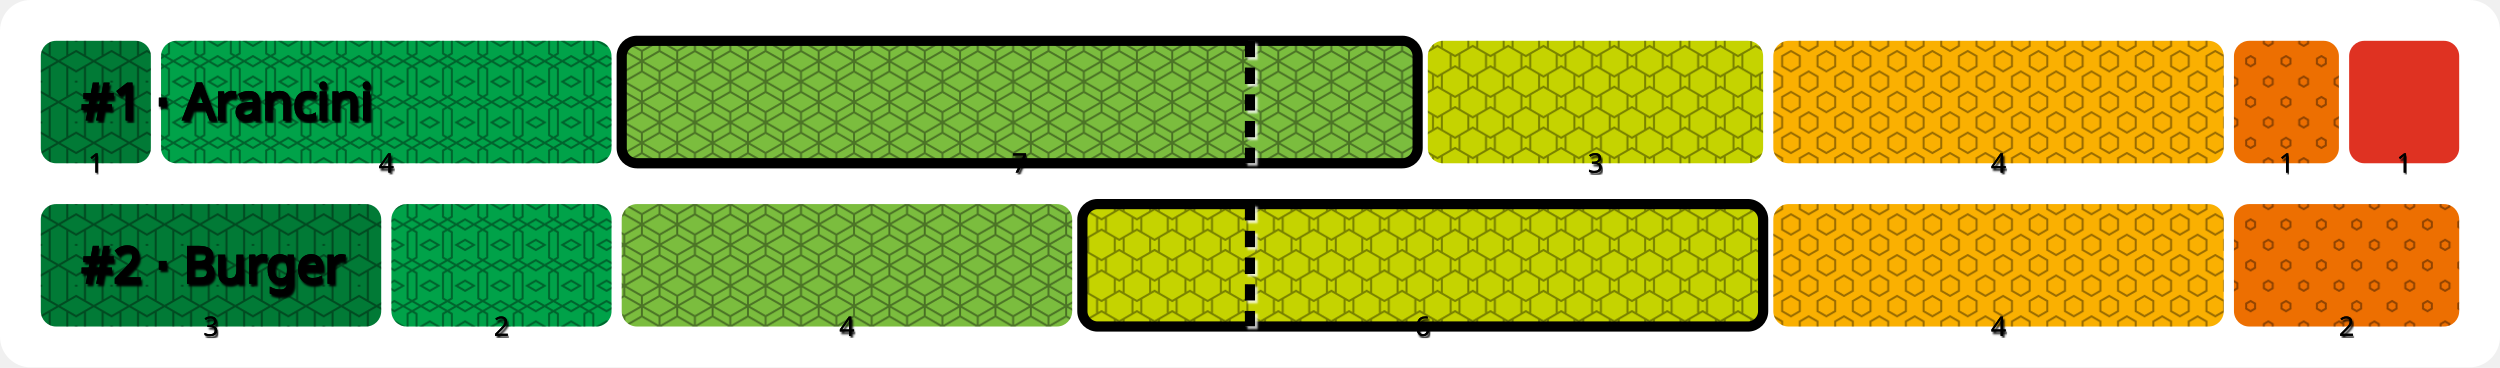
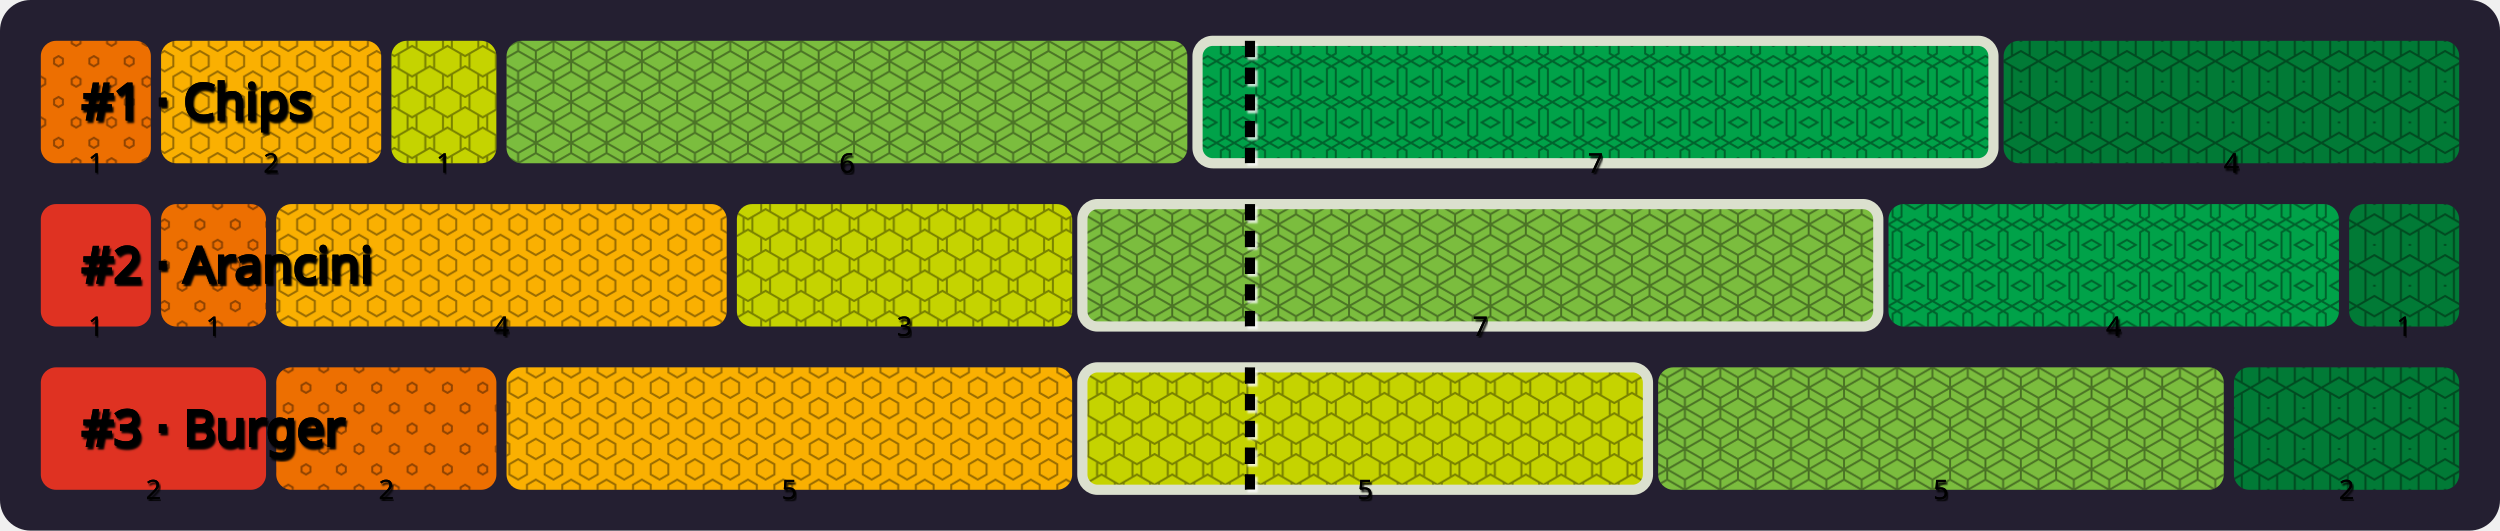
- <svg xmlns="http://www.w3.org/2000/svg" width="980.00" height="144.00" viewBox="-16.00 -16.00 980.00 144.00">
+ <svg xmlns="http://www.w3.org/2000/svg" width="980.00" height="208.00" viewBox="-16.00 -16.00 980.00 208.00">
  <defs>
    <clipPath id="clipProposal0">
      <rect x="0.00" y="0.00" width="948.00" height="48.00" />
    </clipPath>
    <clipPath id="clipProposal1">
      <rect x="0.00" y="64.00" width="948.00" height="48.00" />
+     </clipPath>
+     <clipPath id="clipProposal2">
+       <rect x="0.00" y="128.00" width="948.00" height="48.00" />
    </clipPath>
    <pattern id="merit_pattern_nothing" x="0.00" y="0.00" width="1000.00" height="1000.00" patternUnits="userSpaceOnUse">
</pattern>
    <pattern id="merit_pattern_hexagons_1" x="0.00" y="0.00" width="13.86" height="16.00" patternUnits="userSpaceOnUse">
      <path d="M6.93 6.00 L5.20 7.00 L5.20 9.00 L6.93 10.00 L8.66 9.00 L8.66 7.00 ZM13.86 -2.00 L12.12 -1.00 L12.12 1.00 L13.86 2.00 L15.59 1.00 L15.59 -1.00 ZM0.00 -2.00 L-1.73 -1.00 L-1.73 1.00 L0.00 2.00 L1.73 1.00 L1.73 -1.00 ZM13.86 14.00 L12.12 15.00 L12.12 17.00 L13.86 18.00 L15.59 17.00 L15.59 15.00 ZM0.00 14.00 L-1.73 15.00 L-1.73 17.00 L0.00 18.00 L1.73 17.00 L1.73 15.00 Z" stroke="#000000" stroke-opacity="0.380" stroke-width="0.8" fill="none" />
    </pattern>
    <pattern id="merit_pattern_hexagons_2" x="0.00" y="0.00" width="13.86" height="16.00" patternUnits="userSpaceOnUse">
      <path d="M6.93 4.00 L3.46 6.00 L3.46 10.00 L6.93 12.00 L10.39 10.00 L10.39 6.00 ZM13.86 -4.00 L10.39 -2.00 L10.39 2.00 L13.86 4.00 L17.32 2.00 L17.32 -2.00 ZM0.00 -4.00 L-3.46 -2.00 L-3.46 2.00 L0.00 4.00 L3.46 2.00 L3.46 -2.00 ZM13.86 12.00 L10.39 14.00 L10.39 18.00 L13.86 20.00 L17.32 18.00 L17.32 14.00 ZM0.00 12.00 L-3.46 14.00 L-3.46 18.00 L0.00 20.00 L3.46 18.00 L3.46 14.00 Z" stroke="#000000" stroke-opacity="0.380" stroke-width="0.8" fill="none" />
    </pattern>
    <pattern id="merit_pattern_hexagons_3" x="0.00" y="0.00" width="13.86" height="16.00" patternUnits="userSpaceOnUse">
      <path d="M6.93 2.00 L1.73 5.00 L1.73 11.00 L6.93 14.00 L12.12 11.00 L12.12 5.00 ZM13.86 -6.00 L8.66 -3.00 L8.66 3.00 L13.86 6.00 L19.05 3.00 L19.05 -3.00 ZM0.00 -6.00 L-5.20 -3.00 L-5.20 3.00 L0.00 6.00 L5.20 3.00 L5.20 -3.00 ZM13.86 10.00 L8.66 13.00 L8.66 19.00 L13.86 22.00 L19.05 19.00 L19.05 13.00 ZM0.00 10.00 L-5.20 13.00 L-5.20 19.00 L0.00 22.00 L5.20 19.00 L5.20 13.00 Z" stroke="#000000" stroke-opacity="0.380" stroke-width="0.8" fill="none" />
    </pattern>
    <pattern id="merit_pattern_hexagons_4" x="0.00" y="0.00" width="13.86" height="16.00" patternUnits="userSpaceOnUse">
      <path d="M6.93 0.00 L0.00 4.00 L0.00 12.00 L6.93 16.00 L13.86 12.00 L13.86 4.00 ZM13.86 -8.00 L6.93 -4.00 L6.93 4.00 L13.86 8.00 L20.78 4.00 L20.78 -4.00 ZM0.00 -8.00 L-6.93 -4.00 L-6.93 4.00 L0.00 8.00 L6.93 4.00 L6.93 -4.00 ZM13.86 8.00 L6.93 12.00 L6.93 20.00 L13.86 24.00 L20.78 20.00 L20.78 12.00 ZM0.00 8.00 L-6.93 12.00 L-6.93 20.00 L0.00 24.00 L6.93 20.00 L6.93 12.00 Z" stroke="#000000" stroke-opacity="0.380" stroke-width="0.8" fill="none" />
    </pattern>
    <pattern id="merit_pattern_hexagons_5" x="0.00" y="0.00" width="13.86" height="16.00" patternUnits="userSpaceOnUse">
      <path d="M6.93 -2.00 L-1.73 3.00 L-1.73 13.00 L6.93 18.00 L15.59 13.00 L15.59 3.00 ZM13.86 -10.00 L5.20 -5.00 L5.20 5.00 L13.86 10.00 L22.52 5.00 L22.52 -5.00 ZM0.00 -10.00 L-8.66 -5.00 L-8.66 5.00 L0.00 10.00 L8.66 5.00 L8.66 -5.00 ZM13.86 6.00 L5.20 11.00 L5.20 21.00 L13.86 26.00 L22.52 21.00 L22.52 11.00 ZM0.00 6.00 L-8.66 11.00 L-8.66 21.00 L0.00 26.00 L8.66 21.00 L8.66 11.00 Z" stroke="#000000" stroke-opacity="0.380" stroke-width="0.8" fill="none" />
    </pattern>
    <pattern id="merit_pattern_hexagons_6" x="0.00" y="0.00" width="13.86" height="16.00" patternUnits="userSpaceOnUse">
      <path d="M6.93 -4.00 L-3.46 2.00 L-3.46 14.00 L6.93 20.00 L17.32 14.00 L17.32 2.00 ZM13.86 -12.00 L3.46 -6.00 L3.46 6.00 L13.86 12.00 L24.25 6.00 L24.25 -6.00 ZM0.00 -12.00 L-10.39 -6.00 L-10.39 6.00 L0.00 12.00 L10.39 6.00 L10.39 -6.00 ZM13.86 4.00 L3.46 10.00 L3.46 22.00 L13.86 28.00 L24.25 22.00 L24.25 10.00 ZM0.00 4.00 L-10.39 10.00 L-10.39 22.00 L0.00 28.00 L10.39 22.00 L10.39 10.00 Z" stroke="#000000" stroke-opacity="0.380" stroke-width="0.8" fill="none" />
    </pattern>
    <filter id="merit_filter_clean_outline">
      <feMorphology in="SourceAlpha" result="DILATED" operator="dilate" radius="2 2" />
      <feFlood result="COLOR" flood-color="#ffffff" flood-opacity="1" />
      <feComposite in="COLOR" in2="DILATED" result="OUTLINE" operator="in" k1="0" k2="0" k3="0" k4="0" />
      <feDropShadow in="OUTLINE" result="SHADOWED_OUTLINE" dx="0.618" dy="1" stdDeviation="0.5" flood-color="#000000" flood-opacity="1.000" />
      <feMerge>
        <feMergeNode in="SHADOWED_OUTLINE" />
        <feMergeNode in="SourceGraphic" />
      </feMerge>
    </filter>
    <filter id="merit_filter_blurry_outline" filterUnits="userSpaceOnUse">
      <feDropShadow dx="-1" dy="-1" stdDeviation="0.5" flood-color="#ffffff" flood-opacity="0.784" />
      <feDropShadow dx="-1" dy="1" stdDeviation="0.5" flood-color="#ffffff" flood-opacity="0.784" />
      <feDropShadow dx="1" dy="-1" stdDeviation="0.5" flood-color="#ffffff" flood-opacity="0.784" />
      <feDropShadow dx="1" dy="1" stdDeviation="0.5" flood-color="#ffffff" flood-opacity="0.784" />
    </filter>
  </defs>
-   <rect x="-16.00" y="-16.00" width="980.00" height="144.00" rx="12.00" ry="12.00" fill="#ffffff" fill-opacity="1.000" />
-   <rect x="0.00" y="0.00" width="43.14" height="48.00" rx="6.00" ry="6.00" fill="#017a36" fill-opacity="1.000" />
-   <rect x="0.00" y="0.00" width="43.14" height="48.00" rx="6.00" ry="6.00" fill="url(#merit_pattern_hexagons_6)" />
-   <rect x="47.14" y="0.00" width="176.57" height="48.00" rx="6.00" ry="6.00" fill="#00a249" fill-opacity="1.000" />
-   <rect x="47.14" y="0.00" width="176.57" height="48.00" rx="6.00" ry="6.00" fill="url(#merit_pattern_hexagons_5)" />
-   <rect x="227.71" y="0.00" width="312.00" height="48.00" rx="6.00" ry="6.00" fill="#7bbd3e" fill-opacity="1.000" />
-   <rect x="227.71" y="0.00" width="312.00" height="48.00" rx="6.00" ry="6.00" fill="url(#merit_pattern_hexagons_4)" />
-   <rect x="227.71" y="0.00" width="312.00" height="48.00" rx="6.00" ry="6.00" stroke="#000000" stroke-opacity="1.000" stroke-width=" 4" fill="none" />
-   <rect x="543.71" y="0.00" width="131.43" height="48.00" rx="6.00" ry="6.00" fill="#c5d300" fill-opacity="1.000" />
-   <rect x="543.71" y="0.00" width="131.43" height="48.00" rx="6.00" ry="6.00" fill="url(#merit_pattern_hexagons_3)" />
-   <rect x="679.14" y="0.00" width="176.57" height="48.00" rx="6.00" ry="6.00" fill="#fab001" fill-opacity="1.000" />
-   <rect x="679.14" y="0.00" width="176.57" height="48.00" rx="6.00" ry="6.00" fill="url(#merit_pattern_hexagons_2)" />
-   <rect x="859.71" y="0.00" width="41.14" height="48.00" rx="6.00" ry="6.00" fill="#ed6f01" fill-opacity="1.000" />
-   <rect x="859.71" y="0.00" width="41.14" height="48.00" rx="6.00" ry="6.00" fill="url(#merit_pattern_hexagons_1)" />
-   <rect x="904.86" y="0.00" width="43.14" height="48.00" rx="6.00" ry="6.00" fill="#df3222" fill-opacity="1.000" />
-   <rect x="904.86" y="0.00" width="43.14" height="48.00" rx="6.00" ry="6.00" fill="url(#merit_pattern_nothing)" />
+   <rect x="-16.00" y="-16.00" width="980.00" height="208.00" rx="12.00" ry="12.00" fill="#241f31" fill-opacity="1.000" />
+   <rect x="0.00" y="0.00" width="43.14" height="48.00" rx="6.00" ry="6.00" fill="#ed6f01" fill-opacity="1.000" />
+   <rect x="0.00" y="0.00" width="43.14" height="48.00" rx="6.00" ry="6.00" fill="url(#merit_pattern_hexagons_1)" />
+   <rect x="47.14" y="0.00" width="86.29" height="48.00" rx="6.00" ry="6.00" fill="#fab001" fill-opacity="1.000" />
+   <rect x="47.14" y="0.00" width="86.29" height="48.00" rx="6.00" ry="6.00" fill="url(#merit_pattern_hexagons_2)" />
+   <rect x="137.43" y="0.00" width="41.14" height="48.00" rx="6.00" ry="6.00" fill="#c5d300" fill-opacity="1.000" />
+   <rect x="137.43" y="0.00" width="41.14" height="48.00" rx="6.00" ry="6.00" fill="url(#merit_pattern_hexagons_3)" />
+   <rect x="182.57" y="0.00" width="266.86" height="48.00" rx="6.00" ry="6.00" fill="#7bbd3e" fill-opacity="1.000" />
+   <rect x="182.57" y="0.00" width="266.86" height="48.00" rx="6.00" ry="6.00" fill="url(#merit_pattern_hexagons_4)" />
+   <rect x="453.43" y="0.00" width="312.00" height="48.00" rx="6.00" ry="6.00" fill="#00a249" fill-opacity="1.000" />
+   <rect x="453.43" y="0.00" width="312.00" height="48.00" rx="6.00" ry="6.00" fill="url(#merit_pattern_hexagons_5)" />
+   <rect x="453.43" y="0.00" width="312.00" height="48.00" rx="6.00" ry="6.00" stroke="#dbe0ce" stroke-opacity="1.000" stroke-width=" 4" fill="none" />
+   <rect x="769.43" y="0.00" width="178.57" height="48.00" rx="6.00" ry="6.00" fill="#017a36" fill-opacity="1.000" />
+   <rect x="769.43" y="0.00" width="178.57" height="48.00" rx="6.00" ry="6.00" fill="url(#merit_pattern_hexagons_6)" />
  <line x1="474.00" y1="0.00" x2="474.00" y2="48.00" stroke="#010101" stroke-width="4" stroke-dasharray="6.472 4" filter="url(#merit_filter_blurry_outline)" />
-   <text x="16.00" y="24.00" style="clip-path: url(#clipProposal0)" stroke="#000000" stroke-opacity="1.000" fill="#000000" fill-opacity="1.000" font-size="1.618em" font-family="Noto Sans, Arial, Helvetica, sans-serif" dominant-baseline="middle" filter="url(#merit_filter_clean_outline)">#1 ⋅ Arancini</text>
+   <text x="16.00" y="24.00" style="clip-path: url(#clipProposal0)" stroke="#000000" stroke-opacity="1.000" fill="#000000" fill-opacity="1.000" font-size="1.618em" font-family="Noto Sans, Arial, Helvetica, sans-serif" dominant-baseline="middle" filter="url(#merit_filter_clean_outline)">#1 ⋅ Chips</text>
  <text x="21.57" y="48.00" fill="#000000" fill-opacity="1.000" stroke="none" font-size="0.88em" font-family="Noto Sans, Arial, Helvetica, sans-serif" text-anchor="middle" dominant-baseline="middle" filter="url(#merit_filter_clean_outline)">1</text>
-   <text x="135.43" y="48.00" fill="#000000" fill-opacity="1.000" stroke="none" font-size="0.88em" font-family="Noto Sans, Arial, Helvetica, sans-serif" text-anchor="middle" dominant-baseline="middle" filter="url(#merit_filter_clean_outline)">4</text>
-   <text x="383.71" y="48.00" fill="#000000" fill-opacity="1.000" stroke="none" font-size="0.88em" font-family="Noto Sans, Arial, Helvetica, sans-serif" text-anchor="middle" dominant-baseline="middle" filter="url(#merit_filter_clean_outline)">7</text>
-   <text x="609.43" y="48.00" fill="#000000" fill-opacity="1.000" stroke="none" font-size="0.88em" font-family="Noto Sans, Arial, Helvetica, sans-serif" text-anchor="middle" dominant-baseline="middle" filter="url(#merit_filter_clean_outline)">3</text>
-   <text x="767.43" y="48.00" fill="#000000" fill-opacity="1.000" stroke="none" font-size="0.88em" font-family="Noto Sans, Arial, Helvetica, sans-serif" text-anchor="middle" dominant-baseline="middle" filter="url(#merit_filter_clean_outline)">4</text>
-   <text x="880.29" y="48.00" fill="#000000" fill-opacity="1.000" stroke="none" font-size="0.88em" font-family="Noto Sans, Arial, Helvetica, sans-serif" text-anchor="middle" dominant-baseline="middle" filter="url(#merit_filter_clean_outline)">1</text>
-   <text x="926.43" y="48.00" fill="#000000" fill-opacity="1.000" stroke="none" font-size="0.88em" font-family="Noto Sans, Arial, Helvetica, sans-serif" text-anchor="middle" dominant-baseline="middle" filter="url(#merit_filter_clean_outline)">1</text>
-   <rect x="0.00" y="64.00" width="133.43" height="48.00" rx="6.00" ry="6.00" fill="#017a36" fill-opacity="1.000" />
-   <rect x="0.00" y="64.00" width="133.43" height="48.00" rx="6.00" ry="6.00" fill="url(#merit_pattern_hexagons_6)" />
-   <rect x="137.43" y="64.00" width="86.29" height="48.00" rx="6.00" ry="6.00" fill="#00a249" fill-opacity="1.000" />
-   <rect x="137.43" y="64.00" width="86.29" height="48.00" rx="6.00" ry="6.00" fill="url(#merit_pattern_hexagons_5)" />
-   <rect x="227.71" y="64.00" width="176.57" height="48.00" rx="6.00" ry="6.00" fill="#7bbd3e" fill-opacity="1.000" />
-   <rect x="227.71" y="64.00" width="176.57" height="48.00" rx="6.00" ry="6.00" fill="url(#merit_pattern_hexagons_4)" />
-   <rect x="408.29" y="64.00" width="266.86" height="48.00" rx="6.00" ry="6.00" fill="#c5d300" fill-opacity="1.000" />
-   <rect x="408.29" y="64.00" width="266.86" height="48.00" rx="6.00" ry="6.00" fill="url(#merit_pattern_hexagons_3)" />
-   <rect x="408.29" y="64.00" width="266.86" height="48.00" rx="6.00" ry="6.00" stroke="#000000" stroke-opacity="1.000" stroke-width=" 4" fill="none" />
-   <rect x="679.14" y="64.00" width="176.57" height="48.00" rx="6.00" ry="6.00" fill="#fab001" fill-opacity="1.000" />
-   <rect x="679.14" y="64.00" width="176.57" height="48.00" rx="6.00" ry="6.00" fill="url(#merit_pattern_hexagons_2)" />
-   <rect x="859.71" y="64.00" width="88.29" height="48.00" rx="6.00" ry="6.00" fill="#ed6f01" fill-opacity="1.000" />
-   <rect x="859.71" y="64.00" width="88.29" height="48.00" rx="6.00" ry="6.00" fill="url(#merit_pattern_hexagons_1)" />
+   <text x="90.29" y="48.00" fill="#000000" fill-opacity="1.000" stroke="none" font-size="0.88em" font-family="Noto Sans, Arial, Helvetica, sans-serif" text-anchor="middle" dominant-baseline="middle" filter="url(#merit_filter_clean_outline)">2</text>
+   <text x="158.00" y="48.00" fill="#000000" fill-opacity="1.000" stroke="none" font-size="0.88em" font-family="Noto Sans, Arial, Helvetica, sans-serif" text-anchor="middle" dominant-baseline="middle" filter="url(#merit_filter_clean_outline)">1</text>
+   <text x="316.00" y="48.00" fill="#000000" fill-opacity="1.000" stroke="none" font-size="0.88em" font-family="Noto Sans, Arial, Helvetica, sans-serif" text-anchor="middle" dominant-baseline="middle" filter="url(#merit_filter_clean_outline)">6</text>
+   <text x="609.43" y="48.00" fill="#000000" fill-opacity="1.000" stroke="none" font-size="0.88em" font-family="Noto Sans, Arial, Helvetica, sans-serif" text-anchor="middle" dominant-baseline="middle" filter="url(#merit_filter_clean_outline)">7</text>
+   <text x="858.71" y="48.00" fill="#000000" fill-opacity="1.000" stroke="none" font-size="0.88em" font-family="Noto Sans, Arial, Helvetica, sans-serif" text-anchor="middle" dominant-baseline="middle" filter="url(#merit_filter_clean_outline)">4</text>
+   <rect x="0.00" y="64.00" width="43.14" height="48.00" rx="6.00" ry="6.00" fill="#df3222" fill-opacity="1.000" />
+   <rect x="0.00" y="64.00" width="43.14" height="48.00" rx="6.00" ry="6.00" fill="url(#merit_pattern_nothing)" />
+   <rect x="47.14" y="64.00" width="41.14" height="48.00" rx="6.00" ry="6.00" fill="#ed6f01" fill-opacity="1.000" />
+   <rect x="47.14" y="64.00" width="41.14" height="48.00" rx="6.00" ry="6.00" fill="url(#merit_pattern_hexagons_1)" />
+   <rect x="92.29" y="64.00" width="176.57" height="48.00" rx="6.00" ry="6.00" fill="#fab001" fill-opacity="1.000" />
+   <rect x="92.29" y="64.00" width="176.57" height="48.00" rx="6.00" ry="6.00" fill="url(#merit_pattern_hexagons_2)" />
+   <rect x="272.86" y="64.00" width="131.43" height="48.00" rx="6.00" ry="6.00" fill="#c5d300" fill-opacity="1.000" />
+   <rect x="272.86" y="64.00" width="131.43" height="48.00" rx="6.00" ry="6.00" fill="url(#merit_pattern_hexagons_3)" />
+   <rect x="408.29" y="64.00" width="312.00" height="48.00" rx="6.00" ry="6.00" fill="#7bbd3e" fill-opacity="1.000" />
+   <rect x="408.29" y="64.00" width="312.00" height="48.00" rx="6.00" ry="6.00" fill="url(#merit_pattern_hexagons_4)" />
+   <rect x="408.29" y="64.00" width="312.00" height="48.00" rx="6.00" ry="6.00" stroke="#dbe0ce" stroke-opacity="1.000" stroke-width=" 4" fill="none" />
+   <rect x="724.29" y="64.00" width="176.57" height="48.00" rx="6.00" ry="6.00" fill="#00a249" fill-opacity="1.000" />
+   <rect x="724.29" y="64.00" width="176.57" height="48.00" rx="6.00" ry="6.00" fill="url(#merit_pattern_hexagons_5)" />
+   <rect x="904.86" y="64.00" width="43.14" height="48.00" rx="6.00" ry="6.00" fill="#017a36" fill-opacity="1.000" />
+   <rect x="904.86" y="64.00" width="43.14" height="48.00" rx="6.00" ry="6.00" fill="url(#merit_pattern_hexagons_6)" />
  <line x1="474.00" y1="64.00" x2="474.00" y2="112.00" stroke="#010101" stroke-width="4" stroke-dasharray="6.472 4" filter="url(#merit_filter_blurry_outline)" />
-   <text x="16.00" y="88.00" style="clip-path: url(#clipProposal1)" stroke="#000000" stroke-opacity="1.000" fill="#000000" fill-opacity="1.000" font-size="1.618em" font-family="Noto Sans, Arial, Helvetica, sans-serif" dominant-baseline="middle" filter="url(#merit_filter_clean_outline)">#2 ⋅ Burger</text>
-   <text x="66.71" y="112.00" fill="#000000" fill-opacity="1.000" stroke="none" font-size="0.88em" font-family="Noto Sans, Arial, Helvetica, sans-serif" text-anchor="middle" dominant-baseline="middle" filter="url(#merit_filter_clean_outline)">3</text>
-   <text x="180.57" y="112.00" fill="#000000" fill-opacity="1.000" stroke="none" font-size="0.88em" font-family="Noto Sans, Arial, Helvetica, sans-serif" text-anchor="middle" dominant-baseline="middle" filter="url(#merit_filter_clean_outline)">2</text>
-   <text x="316.00" y="112.00" fill="#000000" fill-opacity="1.000" stroke="none" font-size="0.88em" font-family="Noto Sans, Arial, Helvetica, sans-serif" text-anchor="middle" dominant-baseline="middle" filter="url(#merit_filter_clean_outline)">4</text>
-   <text x="541.71" y="112.00" fill="#000000" fill-opacity="1.000" stroke="none" font-size="0.88em" font-family="Noto Sans, Arial, Helvetica, sans-serif" text-anchor="middle" dominant-baseline="middle" filter="url(#merit_filter_clean_outline)">6</text>
-   <text x="767.43" y="112.00" fill="#000000" fill-opacity="1.000" stroke="none" font-size="0.88em" font-family="Noto Sans, Arial, Helvetica, sans-serif" text-anchor="middle" dominant-baseline="middle" filter="url(#merit_filter_clean_outline)">4</text>
-   <text x="903.86" y="112.00" fill="#000000" fill-opacity="1.000" stroke="none" font-size="0.88em" font-family="Noto Sans, Arial, Helvetica, sans-serif" text-anchor="middle" dominant-baseline="middle" filter="url(#merit_filter_clean_outline)">2</text>
+   <text x="16.00" y="88.00" style="clip-path: url(#clipProposal1)" stroke="#000000" stroke-opacity="1.000" fill="#000000" fill-opacity="1.000" font-size="1.618em" font-family="Noto Sans, Arial, Helvetica, sans-serif" dominant-baseline="middle" filter="url(#merit_filter_clean_outline)">#2 ⋅ Arancini</text>
+   <text x="21.57" y="112.00" fill="#000000" fill-opacity="1.000" stroke="none" font-size="0.88em" font-family="Noto Sans, Arial, Helvetica, sans-serif" text-anchor="middle" dominant-baseline="middle" filter="url(#merit_filter_clean_outline)">1</text>
+   <text x="67.71" y="112.00" fill="#000000" fill-opacity="1.000" stroke="none" font-size="0.88em" font-family="Noto Sans, Arial, Helvetica, sans-serif" text-anchor="middle" dominant-baseline="middle" filter="url(#merit_filter_clean_outline)">1</text>
+   <text x="180.57" y="112.00" fill="#000000" fill-opacity="1.000" stroke="none" font-size="0.88em" font-family="Noto Sans, Arial, Helvetica, sans-serif" text-anchor="middle" dominant-baseline="middle" filter="url(#merit_filter_clean_outline)">4</text>
+   <text x="338.57" y="112.00" fill="#000000" fill-opacity="1.000" stroke="none" font-size="0.88em" font-family="Noto Sans, Arial, Helvetica, sans-serif" text-anchor="middle" dominant-baseline="middle" filter="url(#merit_filter_clean_outline)">3</text>
+   <text x="564.29" y="112.00" fill="#000000" fill-opacity="1.000" stroke="none" font-size="0.88em" font-family="Noto Sans, Arial, Helvetica, sans-serif" text-anchor="middle" dominant-baseline="middle" filter="url(#merit_filter_clean_outline)">7</text>
+   <text x="812.57" y="112.00" fill="#000000" fill-opacity="1.000" stroke="none" font-size="0.88em" font-family="Noto Sans, Arial, Helvetica, sans-serif" text-anchor="middle" dominant-baseline="middle" filter="url(#merit_filter_clean_outline)">4</text>
+   <text x="926.43" y="112.00" fill="#000000" fill-opacity="1.000" stroke="none" font-size="0.88em" font-family="Noto Sans, Arial, Helvetica, sans-serif" text-anchor="middle" dominant-baseline="middle" filter="url(#merit_filter_clean_outline)">1</text>
+   <rect x="0.00" y="128.00" width="88.29" height="48.00" rx="6.00" ry="6.00" fill="#df3222" fill-opacity="1.000" />
+   <rect x="0.00" y="128.00" width="88.29" height="48.00" rx="6.00" ry="6.00" fill="url(#merit_pattern_nothing)" />
+   <rect x="92.29" y="128.00" width="86.29" height="48.00" rx="6.00" ry="6.00" fill="#ed6f01" fill-opacity="1.000" />
+   <rect x="92.29" y="128.00" width="86.29" height="48.00" rx="6.00" ry="6.00" fill="url(#merit_pattern_hexagons_1)" />
+   <rect x="182.57" y="128.00" width="221.71" height="48.00" rx="6.00" ry="6.00" fill="#fab001" fill-opacity="1.000" />
+   <rect x="182.57" y="128.00" width="221.71" height="48.00" rx="6.00" ry="6.00" fill="url(#merit_pattern_hexagons_2)" />
+   <rect x="408.29" y="128.00" width="221.71" height="48.00" rx="6.00" ry="6.00" fill="#c5d300" fill-opacity="1.000" />
+   <rect x="408.29" y="128.00" width="221.71" height="48.00" rx="6.00" ry="6.00" fill="url(#merit_pattern_hexagons_3)" />
+   <rect x="408.29" y="128.00" width="221.71" height="48.00" rx="6.00" ry="6.00" stroke="#dbe0ce" stroke-opacity="1.000" stroke-width=" 4" fill="none" />
+   <rect x="634.00" y="128.00" width="221.71" height="48.00" rx="6.00" ry="6.00" fill="#7bbd3e" fill-opacity="1.000" />
+   <rect x="634.00" y="128.00" width="221.71" height="48.00" rx="6.00" ry="6.00" fill="url(#merit_pattern_hexagons_4)" />
+   <rect x="859.71" y="128.00" width="88.29" height="48.00" rx="6.00" ry="6.00" fill="#017a36" fill-opacity="1.000" />
+   <rect x="859.71" y="128.00" width="88.29" height="48.00" rx="6.00" ry="6.00" fill="url(#merit_pattern_hexagons_6)" />
+   <line x1="474.00" y1="128.00" x2="474.00" y2="176.00" stroke="#010101" stroke-width="4" stroke-dasharray="6.472 4" filter="url(#merit_filter_blurry_outline)" />
+   <text x="16.00" y="152.00" style="clip-path: url(#clipProposal2)" stroke="#000000" stroke-opacity="1.000" fill="#000000" fill-opacity="1.000" font-size="1.618em" font-family="Noto Sans, Arial, Helvetica, sans-serif" dominant-baseline="middle" filter="url(#merit_filter_clean_outline)">#3 ⋅ Burger</text>
+   <text x="44.14" y="176.00" fill="#000000" fill-opacity="1.000" stroke="none" font-size="0.88em" font-family="Noto Sans, Arial, Helvetica, sans-serif" text-anchor="middle" dominant-baseline="middle" filter="url(#merit_filter_clean_outline)">2</text>
+   <text x="135.43" y="176.00" fill="#000000" fill-opacity="1.000" stroke="none" font-size="0.88em" font-family="Noto Sans, Arial, Helvetica, sans-serif" text-anchor="middle" dominant-baseline="middle" filter="url(#merit_filter_clean_outline)">2</text>
+   <text x="293.43" y="176.00" fill="#000000" fill-opacity="1.000" stroke="none" font-size="0.88em" font-family="Noto Sans, Arial, Helvetica, sans-serif" text-anchor="middle" dominant-baseline="middle" filter="url(#merit_filter_clean_outline)">5</text>
+   <text x="519.14" y="176.00" fill="#000000" fill-opacity="1.000" stroke="none" font-size="0.88em" font-family="Noto Sans, Arial, Helvetica, sans-serif" text-anchor="middle" dominant-baseline="middle" filter="url(#merit_filter_clean_outline)">5</text>
+   <text x="744.86" y="176.00" fill="#000000" fill-opacity="1.000" stroke="none" font-size="0.88em" font-family="Noto Sans, Arial, Helvetica, sans-serif" text-anchor="middle" dominant-baseline="middle" filter="url(#merit_filter_clean_outline)">5</text>
+   <text x="903.86" y="176.00" fill="#000000" fill-opacity="1.000" stroke="none" font-size="0.88em" font-family="Noto Sans, Arial, Helvetica, sans-serif" text-anchor="middle" dominant-baseline="middle" filter="url(#merit_filter_clean_outline)">2</text>
</svg>
